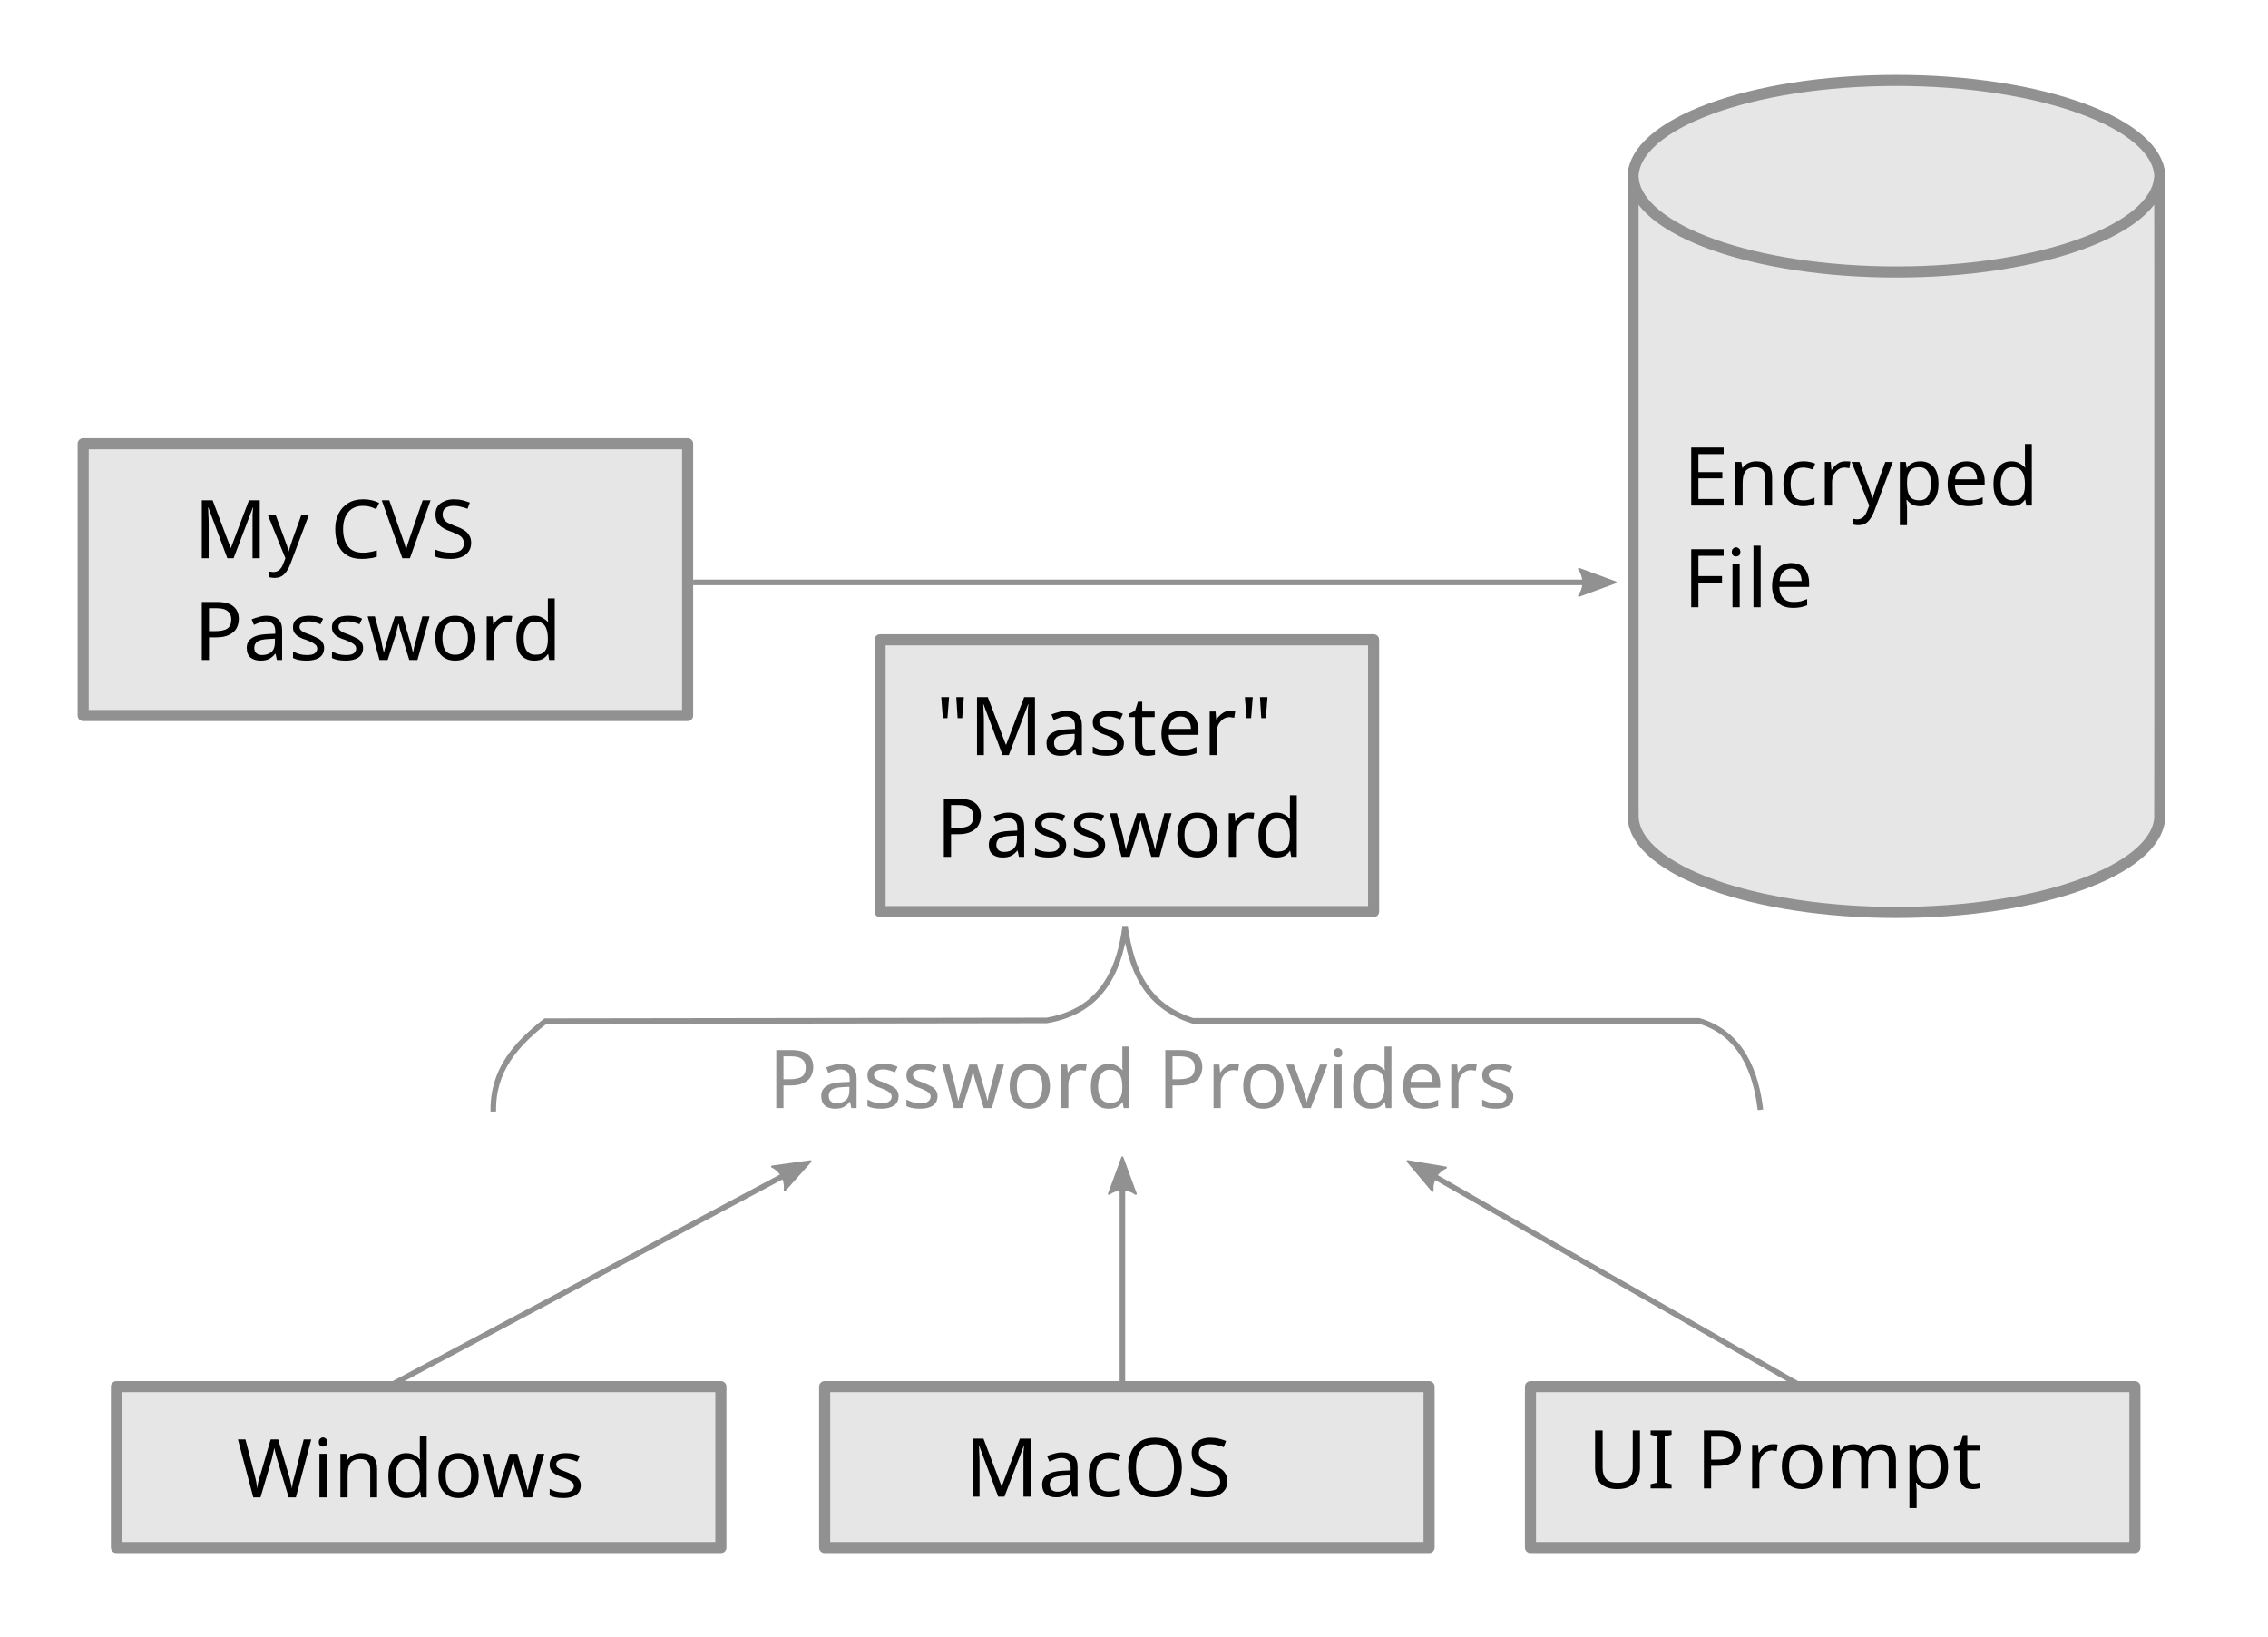
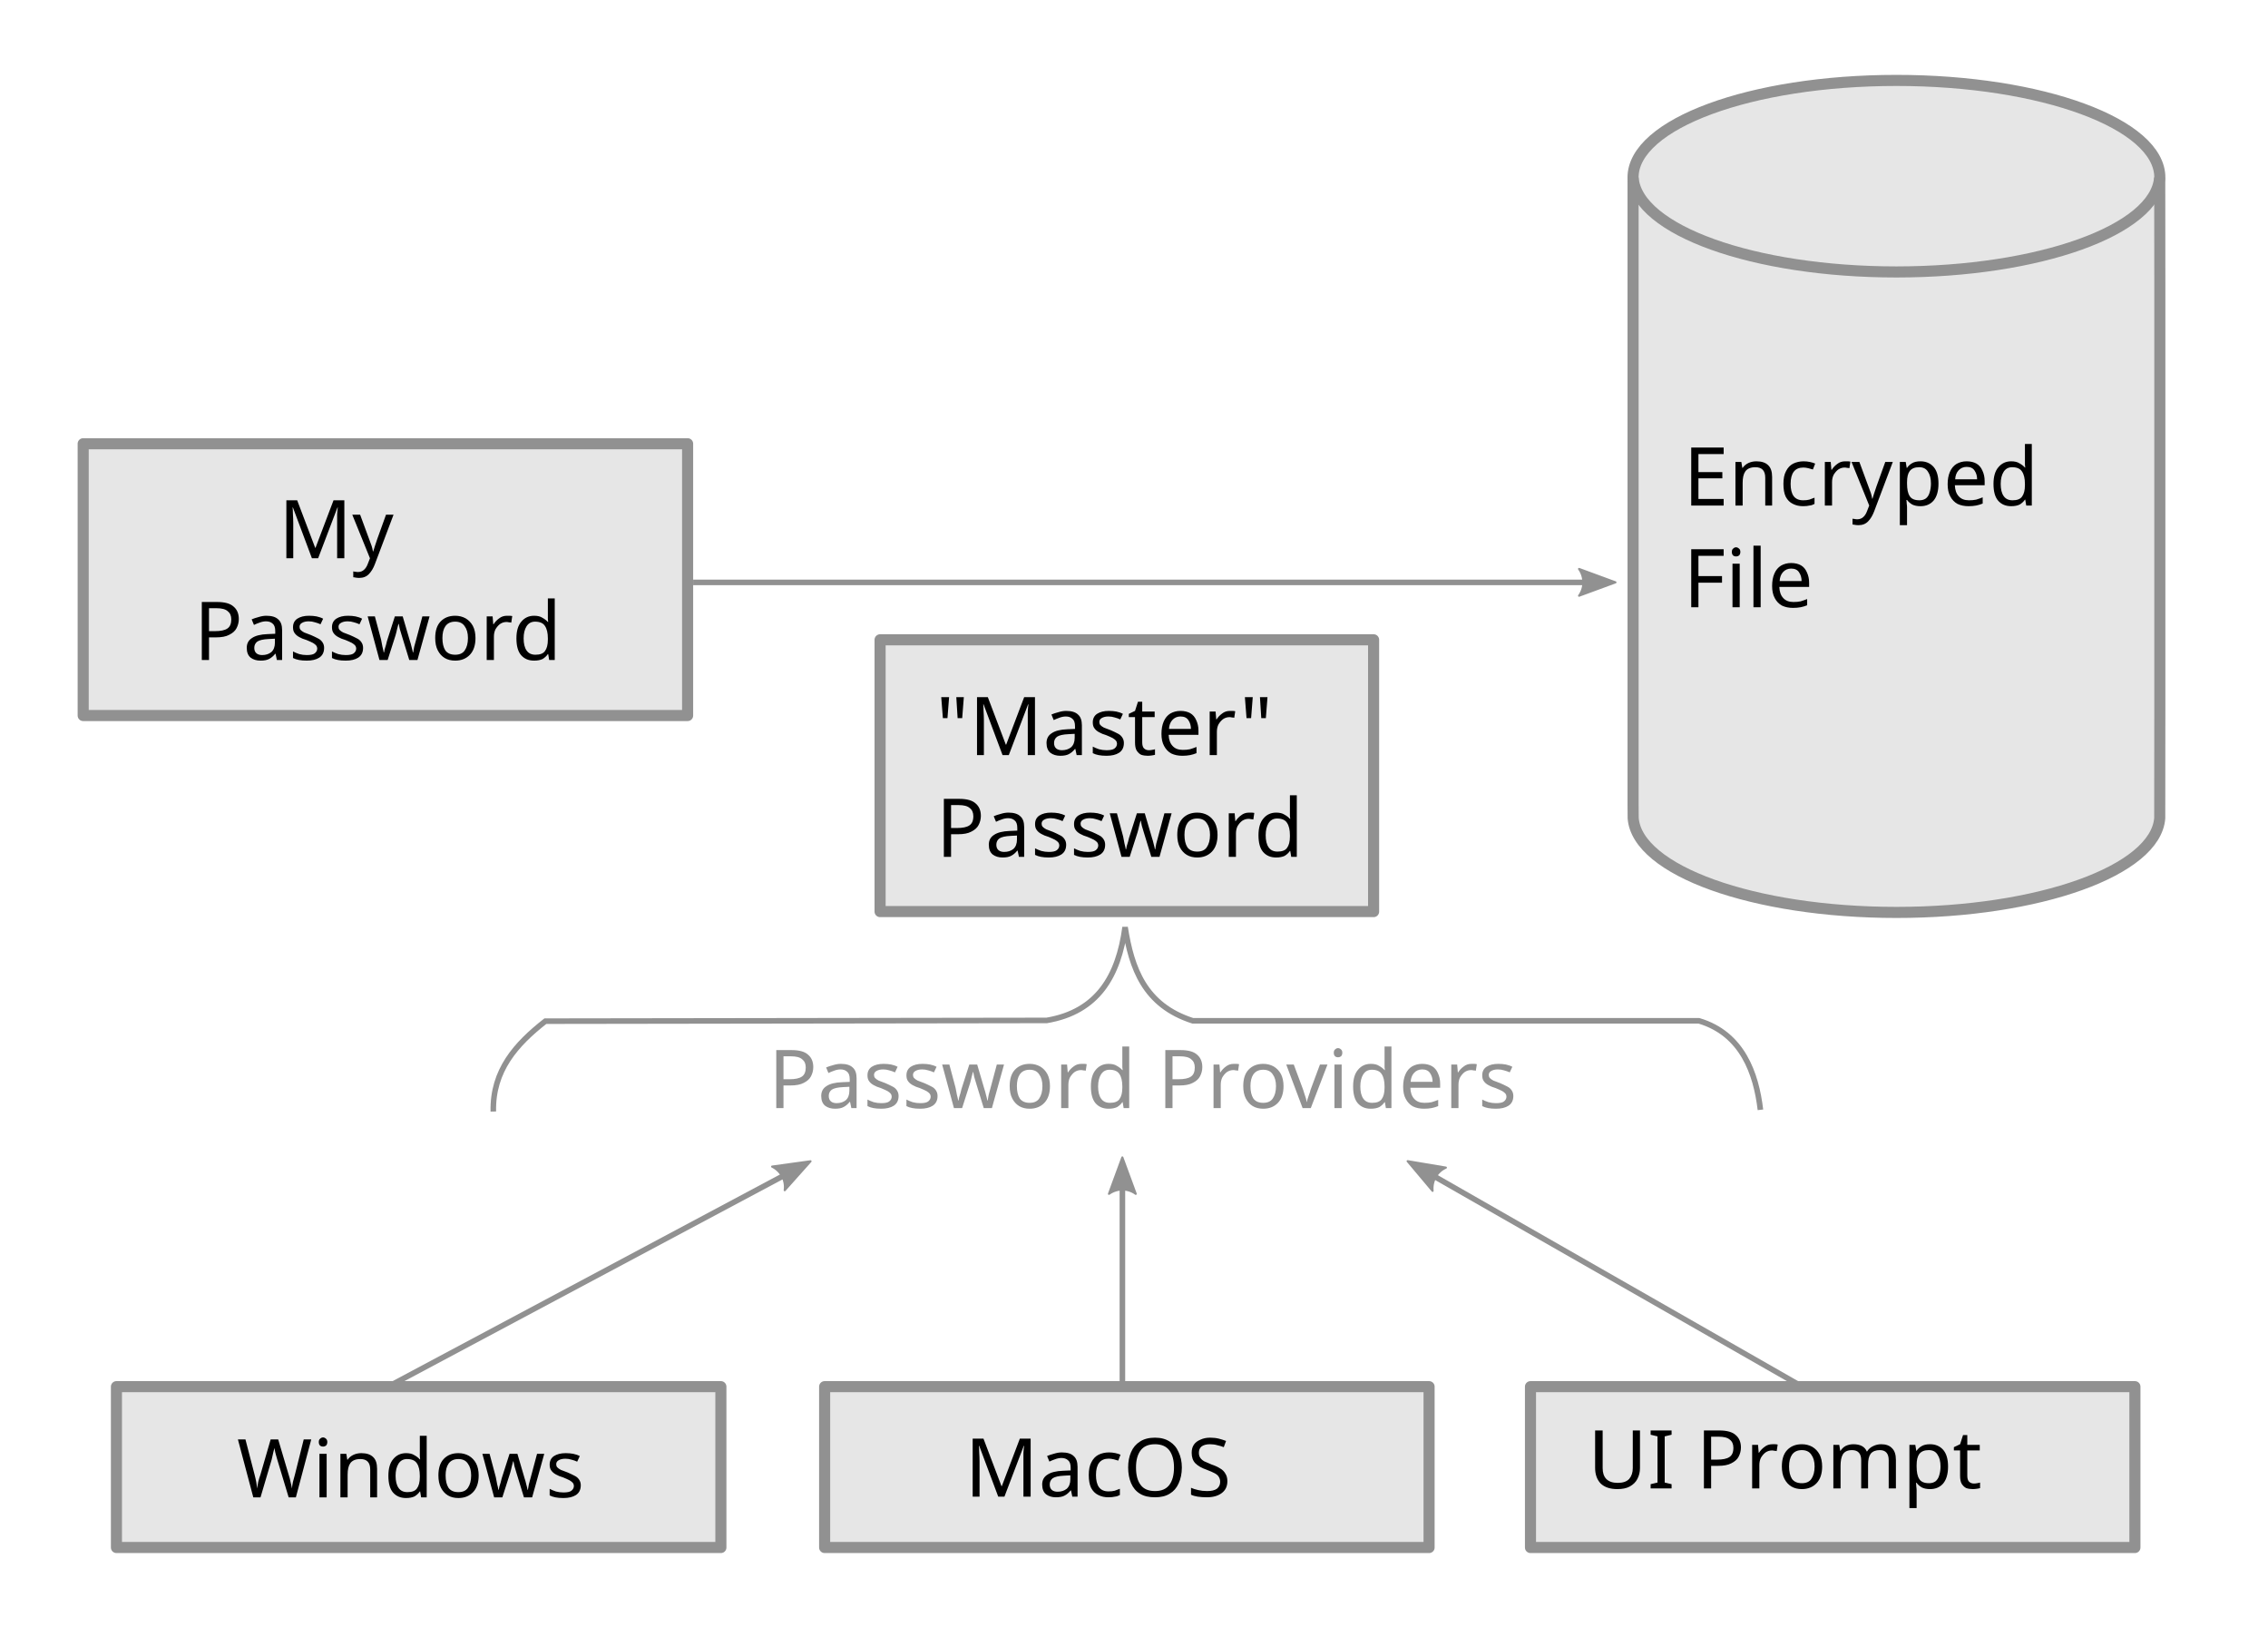
<svg xmlns="http://www.w3.org/2000/svg" id="svg1545" version="1.1" viewBox="0 0 108.215 78.052" height="295" width="409">
  <defs id="defs1539">
    <marker style="overflow:visible" id="Arrow2Mend-4" refX="0" refY="0" orient="auto">
      <path transform="scale(-0.6)" d="M 8.719,4.034 -2.207,0.016 8.719,-4.002 c -1.745,2.372 -1.735,5.617 -6e-7,8.035 z" style="fill:#919191;fill-opacity:1;fill-rule:evenodd;stroke:#919191;stroke-width:0.625;stroke-linejoin:round;stroke-opacity:1" id="path2195-8" />
    </marker>
    <marker style="overflow:visible" id="Arrow2Mend-7" refX="0" refY="0" orient="auto">
      <path transform="scale(-0.6)" d="M 8.719,4.034 -2.207,0.016 8.719,-4.002 c -1.745,2.372 -1.735,5.617 -6e-7,8.035 z" style="fill:#919191;fill-opacity:1;fill-rule:evenodd;stroke:#919191;stroke-width:0.625;stroke-linejoin:round;stroke-opacity:1" id="path2195-0" />
    </marker>
    <marker style="overflow:visible" id="Arrow2Mend-22" refX="0" refY="0" orient="auto">
      <path transform="scale(-0.6)" d="M 8.719,4.034 -2.207,0.016 8.719,-4.002 c -1.745,2.372 -1.735,5.617 -6e-7,8.035 z" style="fill:#919191;fill-opacity:1;fill-rule:evenodd;stroke:#919191;stroke-width:0.625;stroke-linejoin:round;stroke-opacity:1" id="path2195-4" />
    </marker>
    <marker style="overflow:visible" id="Arrow2Mend-7-4" refX="0" refY="0" orient="auto">
      <path transform="scale(-0.6)" d="M 8.719,4.034 -2.207,0.016 8.719,-4.002 c -1.745,2.372 -1.735,5.617 -6e-7,8.035 z" style="fill:#919191;fill-opacity:1;fill-rule:evenodd;stroke:#919191;stroke-width:0.625;stroke-linejoin:round;stroke-opacity:1" id="path2195-0-9" />
    </marker>
  </defs>
  <g transform="translate(0,-218.9479)" id="layer1">
    <path id="path6471" d="m 77.92,227.415 v 29.897 l 0.005,0.665 c 0.195,2.495 5.745,4.495 12.562,4.495 6.818,0 12.368,-2 12.562,-4.495 l 0.005,-5.136 v -20.426 l -0.005,-4.865 c 0.004,-0.045 0.005,-0.09 0.005,-0.136 v 0 c 0,-2.557 -5.627,-4.63 -12.568,-4.63 -6.941,0 -12.567,2.073 -12.567,4.63 0,0.045 0.002,0.09 0.005,0.136" style="fill:#e6e6e6;fill-opacity:1;stroke:#919191;stroke-width:0.529;stroke-linecap:butt;stroke-linejoin:miter;stroke-opacity:1;stroke-miterlimit:4;stroke-dasharray:none" />
    <rect y="249.467" x="41.992" height="12.965" width="23.548" id="rect1379-5-1-4" style="opacity:1;fill:#e6e6e6;fill-opacity:1;stroke:#919191;stroke-width:0.529;stroke-linecap:butt;stroke-linejoin:round;stroke-miterlimit:4;stroke-dasharray:none;stroke-opacity:1" />
    <path id="path2166-7" d="M 18.521,285.094 38.365,274.51" style="fill:none;stroke:#919191;stroke-width:0.265;stroke-linecap:butt;stroke-linejoin:miter;stroke-miterlimit:4;stroke-dasharray:none;stroke-opacity:1;marker-end:url(#Arrow2Mend-4)" />
    <path id="path2166-4" d="M 85.99,285.094 67.469,274.51" style="fill:none;stroke:#919191;stroke-width:0.265;stroke-linecap:butt;stroke-linejoin:miter;stroke-miterlimit:4;stroke-dasharray:none;stroke-opacity:1;marker-end:url(#Arrow2Mend-7)" />
    <text id="text4425" y="244.278" x="11.919" style="font-style:normal;font-weight:normal;font-size:3.175px;line-height:1.25;font-family:sans-serif;letter-spacing:0px;word-spacing:0px;fill:#000000;fill-opacity:1;stroke:none;stroke-width:0.265" xml:space="preserve">
-       <tspan id="tspan5192" style="font-size:3.881px;stroke-width:0.265" y="244.278" x="11.919">My CVS</tspan>
+       <tspan id="tspan5192" style="font-size:3.881px;stroke-width:0.265" y="244.278" x="11.919">My</tspan>
      <tspan id="tspan5204" style="font-size:3.881px;stroke-width:0.265" y="249.128" x="11.919">Password</tspan>
    </text>
    <text id="text4425-2" y="254.969" x="44.661" style="font-style:normal;font-weight:normal;font-size:3.175px;line-height:1.25;font-family:sans-serif;letter-spacing:0px;word-spacing:0px;fill:#000000;fill-opacity:1;stroke:none;stroke-width:0.265" xml:space="preserve">
      <tspan id="tspan4480" style="font-size:3.881px;stroke-width:0.265" y="254.969" x="44.661">"Master"</tspan>
      <tspan id="tspan5188" style="font-size:3.881px;stroke-width:0.265" y="259.82" x="44.661">Password</tspan>
      <tspan id="tspan5186" y="264.027" x="44.661" />
    </text>
    <text id="text4425-20" y="243.063" x="80.319" style="font-style:normal;font-weight:normal;font-size:3.175px;line-height:1.25;font-family:sans-serif;letter-spacing:0px;word-spacing:0px;fill:#000000;fill-opacity:1;stroke:none;stroke-width:0.265" xml:space="preserve">
      <tspan id="tspan5320" style="font-size:3.881px;stroke-width:0.265" y="243.063" x="80.319">Encryped</tspan>
      <tspan id="tspan5324" style="font-size:3.881px;stroke-width:0.265" y="247.914" x="80.319">File</tspan>
    </text>
    <path id="path2166-42" d="m 33.073,246.729 h 43.656" style="fill:none;stroke:#919191;stroke-width:0.265;stroke-linecap:butt;stroke-linejoin:miter;stroke-miterlimit:4;stroke-dasharray:none;stroke-opacity:1;marker-end:url(#Arrow2Mend-22)" />
    <rect y="240.115" x="3.969" height="12.965" width="28.84" id="rect1379-5-1-4-0" style="opacity:1;fill:#e6e6e6;fill-opacity:1;stroke:#919191;stroke-width:0.529;stroke-linecap:butt;stroke-linejoin:round;stroke-miterlimit:4;stroke-dasharray:none;stroke-opacity:1" />
    <text id="text4425-2-2" y="271.806" x="36.663" style="font-style:normal;font-weight:normal;font-size:3.175px;line-height:1.25;font-family:sans-serif;letter-spacing:0px;word-spacing:0px;fill:#919191;fill-opacity:1;stroke:none;stroke-width:0.265" xml:space="preserve">
      <tspan id="tspan5186-1" style="font-size:3.881px;fill:#919191;fill-opacity:1;stroke-width:0.265" y="271.806" x="36.663">Password Providers</tspan>
    </text>
    <rect y="285.094" x="5.556" height="7.673" width="28.84" id="rect1379-5-1-4-0-3" style="opacity:1;fill:#e6e6e6;fill-opacity:1;stroke:#919191;stroke-width:0.529;stroke-linecap:butt;stroke-linejoin:round;stroke-miterlimit:4;stroke-dasharray:none;stroke-opacity:1" />
    <rect y="285.094" x="39.347" height="7.673" width="28.84" id="rect1379-5-1-4-0-3-0" style="opacity:1;fill:#e6e6e6;fill-opacity:1;stroke:#919191;stroke-width:0.529;stroke-linecap:butt;stroke-linejoin:round;stroke-miterlimit:4;stroke-dasharray:none;stroke-opacity:1" />
    <rect y="285.094" x="73.025" height="7.673" width="28.84" id="rect1379-5-1-4-0-3-02" style="opacity:1;fill:#e6e6e6;fill-opacity:1;stroke:#919191;stroke-width:0.529;stroke-linecap:butt;stroke-linejoin:round;stroke-miterlimit:4;stroke-dasharray:none;stroke-opacity:1" />
    <path id="path2166-4-3" d="M 53.554,285.094 V 274.51" style="fill:none;stroke:#919191;stroke-width:0.265;stroke-linecap:butt;stroke-linejoin:miter;stroke-miterlimit:4;stroke-dasharray:none;stroke-opacity:1;marker-end:url(#Arrow2Mend-7-4)" />
    <text id="text4425-2-9" y="245.578" x="9.253" style="font-style:normal;font-weight:normal;font-size:3.175px;line-height:1.25;font-family:sans-serif;letter-spacing:0px;word-spacing:0px;fill:#000000;fill-opacity:1;stroke:none;stroke-width:0.265" xml:space="preserve">
-       <tspan id="tspan5186-0" style="font-size:3.881px;stroke-width:0.265" y="245.578" x="9.253">My CVS</tspan>
+       <tspan id="tspan5186-0" style="font-size:3.881px;stroke-width:0.265" y="245.578" x="9.253">    My</tspan>
      <tspan id="tspan6356" style="font-size:3.881px;stroke-width:0.265" y="250.429" x="9.253">Password</tspan>
    </text>
    <text id="text4425-2-9-4" y="290.375" x="11.303" style="font-style:normal;font-weight:normal;font-size:3.175px;line-height:1.25;font-family:sans-serif;letter-spacing:0px;word-spacing:0px;fill:#000000;fill-opacity:1;stroke:none;stroke-width:0.265" xml:space="preserve">
      <tspan id="tspan6356-4" style="font-size:3.881px;stroke-width:0.265" y="290.375" x="11.303">Windows</tspan>
    </text>
    <text id="text4425-2-9-4-8" y="290.341" x="46.037" style="font-style:normal;font-weight:normal;font-size:3.175px;line-height:1.25;font-family:sans-serif;letter-spacing:0px;word-spacing:0px;fill:#000000;fill-opacity:1;stroke:none;stroke-width:0.265" xml:space="preserve">
      <tspan id="tspan6356-4-9" style="font-size:3.881px;stroke-width:0.265" y="290.341" x="46.037">MacOS</tspan>
    </text>
    <text id="text6454" y="289.951" x="75.767" style="font-style:normal;font-weight:normal;font-size:3.175px;line-height:1.25;font-family:sans-serif;letter-spacing:0px;word-spacing:0px;fill:#000000;fill-opacity:1;stroke:none;stroke-width:0.265" xml:space="preserve">
      <tspan style="font-size:3.881px;stroke-width:0.265" y="289.951" x="75.767" id="tspan6452">UI Prompt</tspan>
    </text>
    <path id="path6458" d="m 103.044,227.425 c -0.195,2.495 -5.745,4.495 -12.562,4.495 -6.818,0 -12.367,-2 -12.562,-4.495" style="fill:none;fill-opacity:1;stroke:#919191;stroke-width:0.529;stroke-linecap:butt;stroke-linejoin:miter;stroke-opacity:1;stroke-miterlimit:4;stroke-dasharray:none" />
    <path id="path6485" d="m 23.538,271.97 c -0.043,-1.965 1.089,-3.218 2.484,-4.311 l 23.921,-0.035 c 2.434,-0.412 3.428,-2.122 3.739,-4.448 0.308,1.957 0.923,3.727 3.232,4.466 l 24.149,-1e-5 c 2.076,0.617 2.73,2.524 2.934,4.246" style="fill:none;stroke:#919191;stroke-width:0.265px;stroke-linecap:butt;stroke-linejoin:miter;stroke-opacity:1" />
  </g>
</svg>
